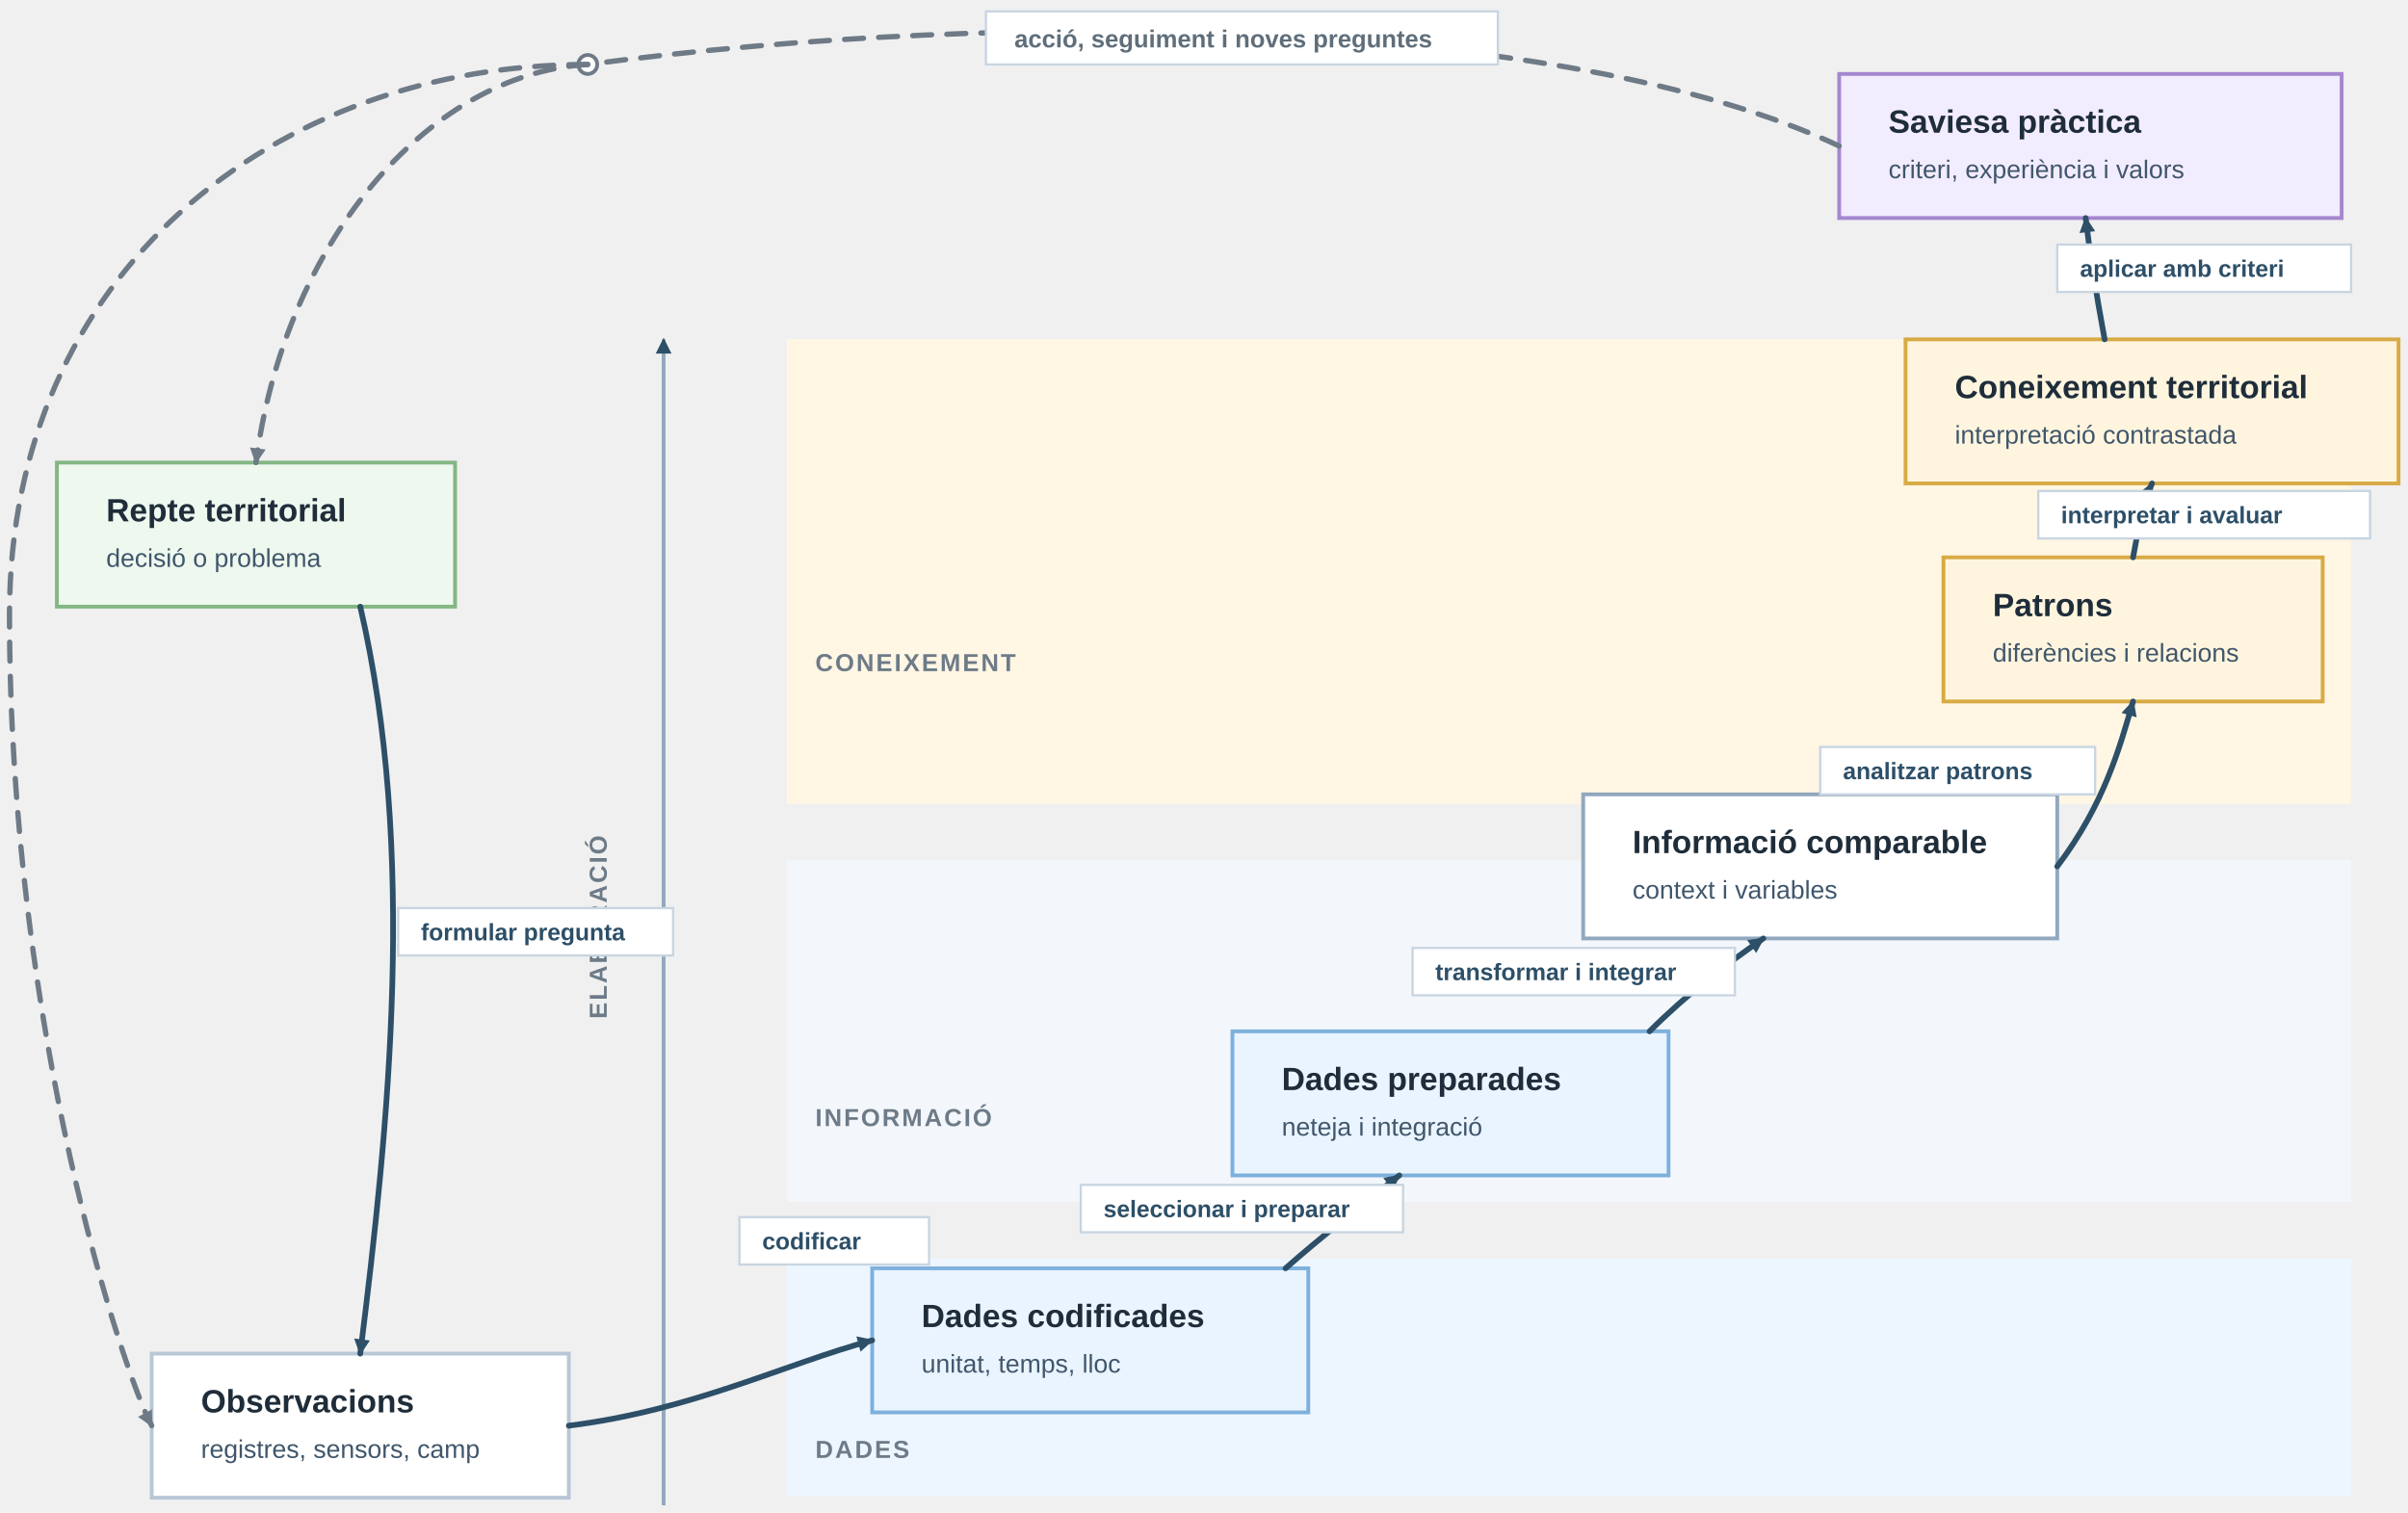
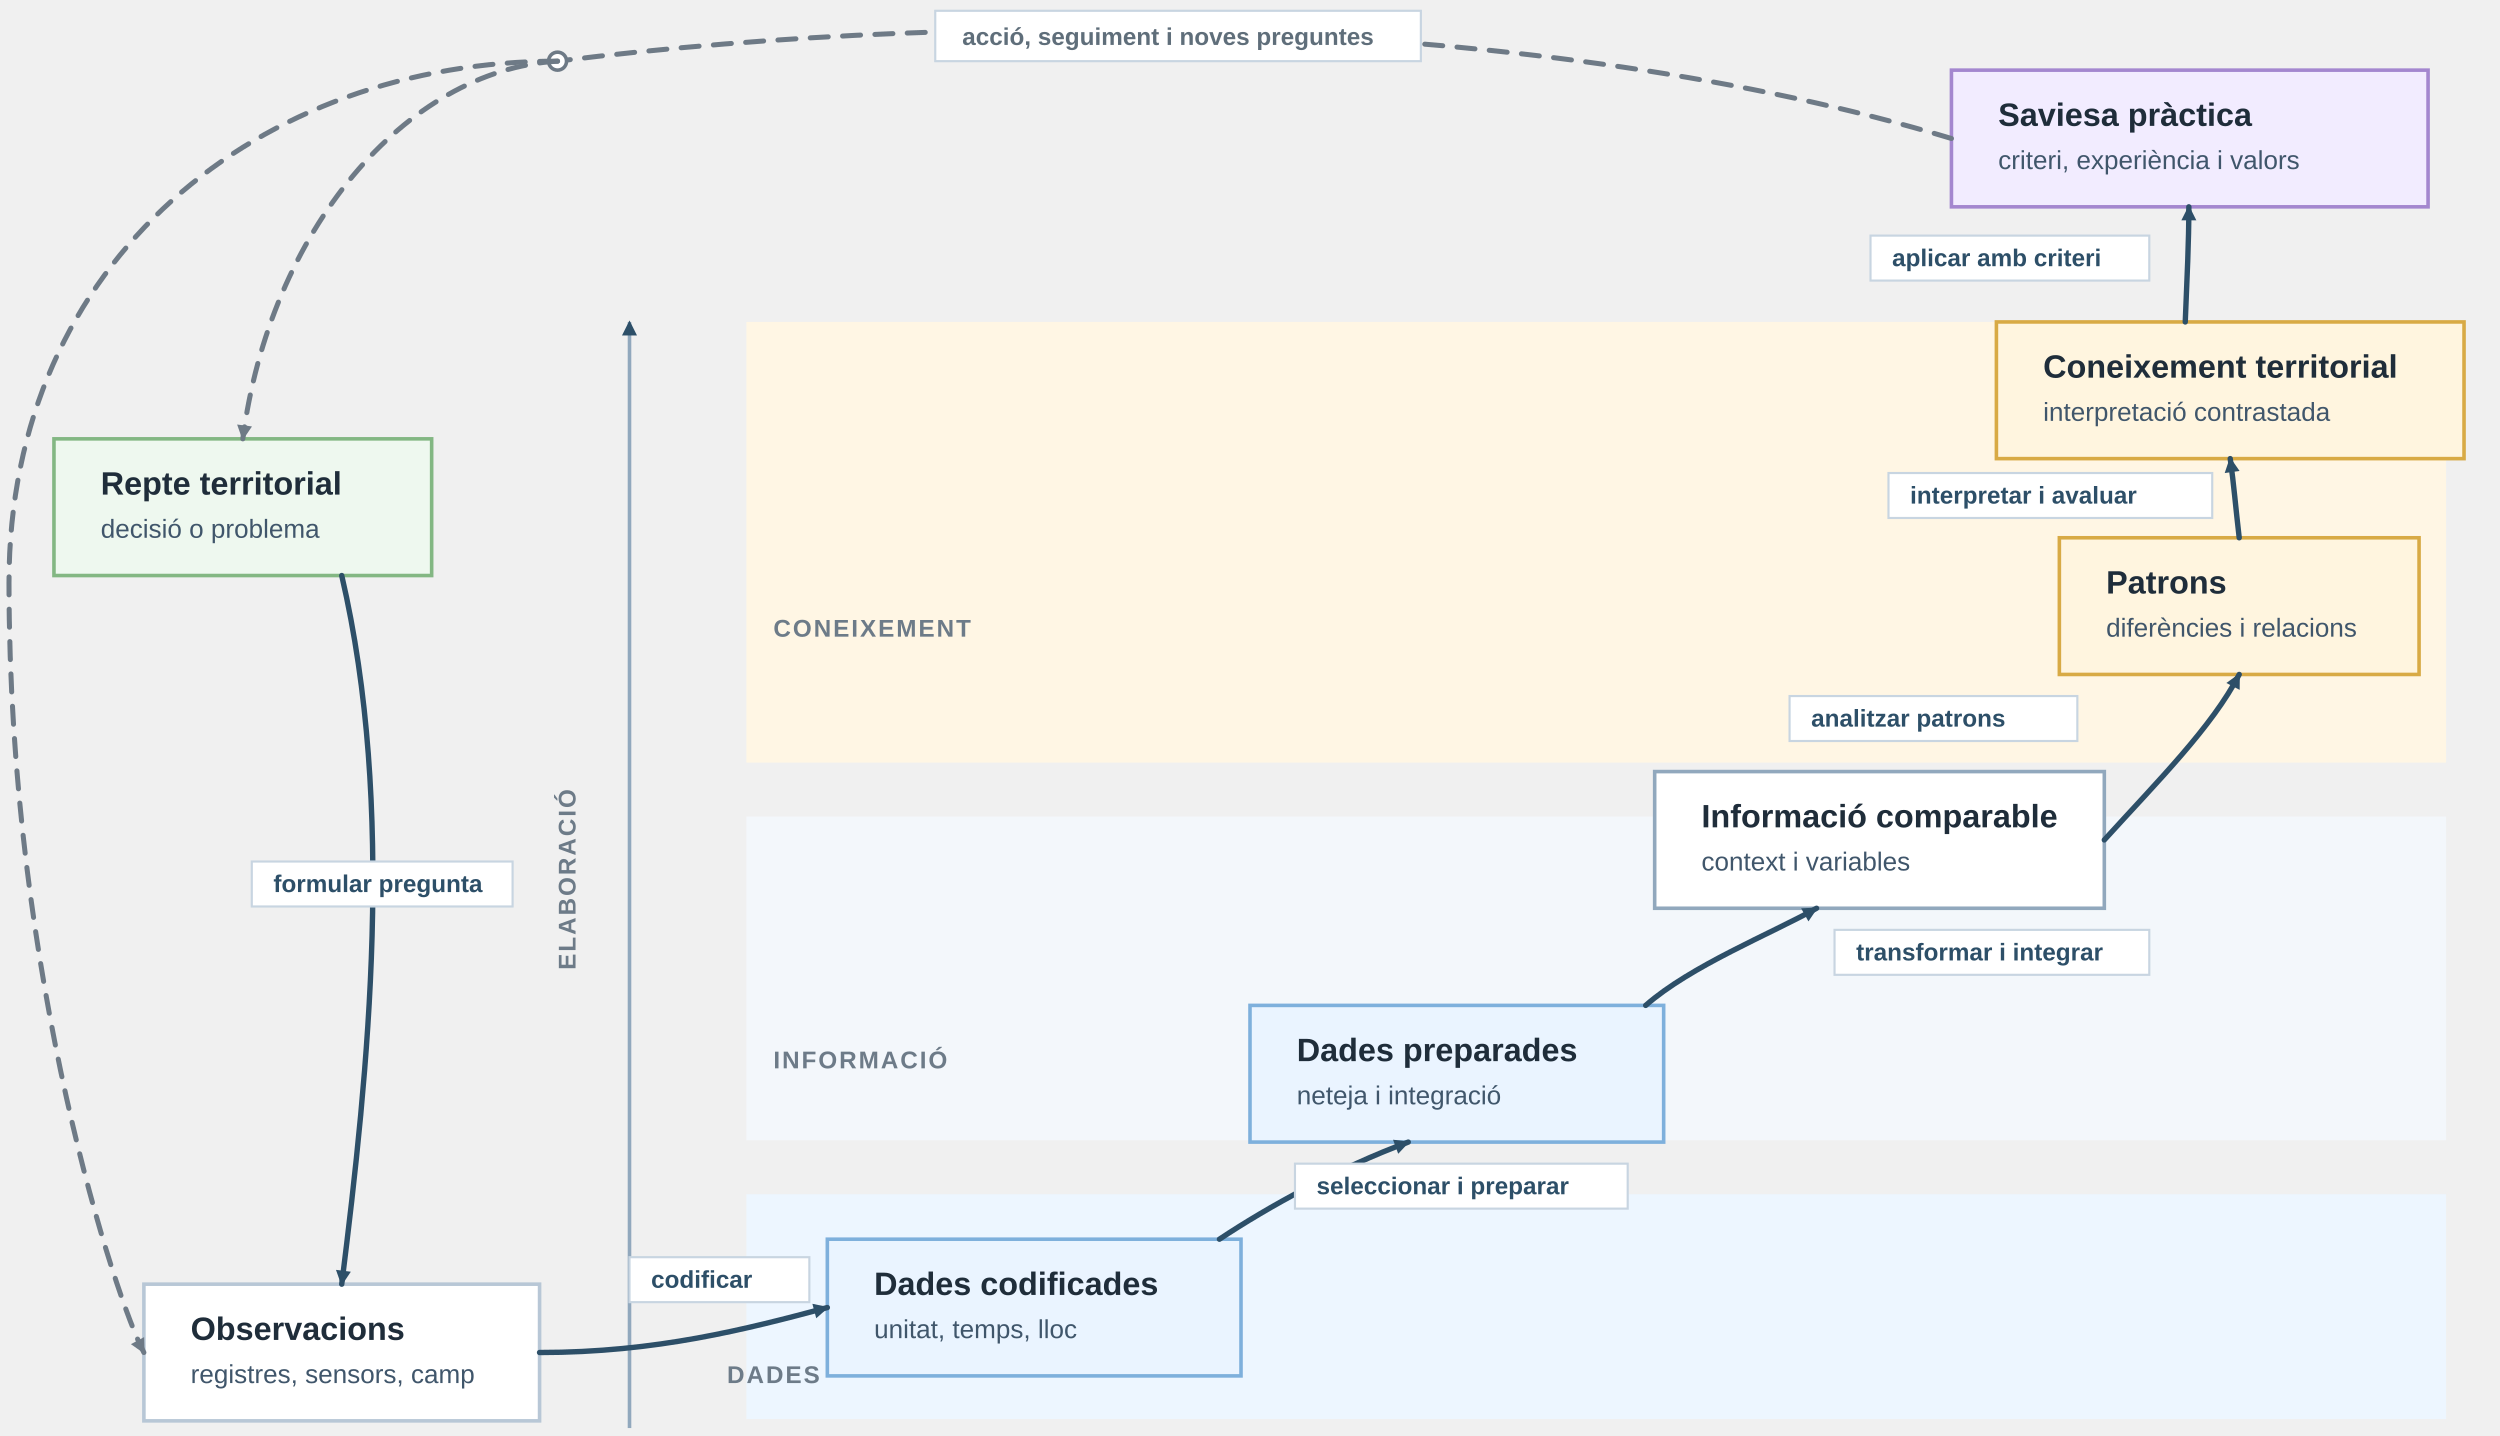
- <svg xmlns="http://www.w3.org/2000/svg" width="1270" height="798" viewBox="40 106 1270 798" role="img" aria-labelledby="title desc">
+ <svg xmlns="http://www.w3.org/2000/svg" width="1390" height="798" viewBox="40 106 1390 798" role="img" aria-labelledby="title desc">
  <defs>
    <marker id="arrow-main" viewBox="0 0 12 12" refX="10" refY="6" markerWidth="10" markerHeight="10" orient="auto" markerUnits="userSpaceOnUse">
      <path d="M 1 1 L 11 6 L 1 11 z" fill="#2d4f68" />
    </marker>
    <marker id="arrow-return" viewBox="0 0 12 12" refX="10" refY="6" markerWidth="10" markerHeight="10" orient="auto" markerUnits="userSpaceOnUse">
      <path d="M 1 1 L 11 6 L 1 11 z" fill="#6e7a86" />
    </marker>
    <style>
-       .label { font: 700 17px Arial, Helvetica, sans-serif; fill: #1f2d3a; }
-       .small { font: 400 13.5px Arial, Helvetica, sans-serif; fill: #40566b; }
-       .level { font: 700 13px Arial, Helvetica, sans-serif; letter-spacing: 0.08em; fill: #6d7b88; }
+       .label { font: 700 18px Arial, Helvetica, sans-serif; fill: #1f2d3a; }
+       .small { font: 400 14.5px Arial, Helvetica, sans-serif; fill: #40566b; }
+       .level { font: 700 13.5px Arial, Helvetica, sans-serif; letter-spacing: 0.08em; fill: #6d7b88; }
      .axis-label { text-anchor: middle; }
-       .tag { font: 700 12.5px Arial, Helvetica, sans-serif; fill: #2d4f68; }
-       .tag-return { font: 700 13px Arial, Helvetica, sans-serif; fill: #5f6e7a; }
+       .tag { font: 700 13.5px Arial, Helvetica, sans-serif; fill: #2d4f68; }
+       .tag-return { font: 700 13.5px Arial, Helvetica, sans-serif; fill: #5f6e7a; }
      .band-data { fill: #edf6ff; }
      .band-info { fill: #f3f7fb; }
      .band-knowledge { fill: #fff6e4; }
      .node { fill: #ffffff; stroke: #b8c7d6; stroke-width: 2; }
      .node-context { fill: #eef8ef; stroke: #83b783; }
      .node-data { fill: #eaf4ff; stroke: #7eb0dc; }
      .node-info { fill: #ffffff; stroke: #91a8bd; }
      .node-knowledge { fill: #fff5df; stroke: #d8aa45; }
      .node-wisdom { fill: #f2ecff; stroke: #a487cf; }
      .flow { fill: none; stroke: #2d4f68; stroke-width: 3; stroke-linecap: round; stroke-linejoin: round; marker-end: url(#arrow-main); }
      .return-stem { fill: none; stroke: #6e7a86; stroke-width: 2.8; stroke-linecap: round; stroke-linejoin: round; stroke-dasharray: 10 8; }
      .return { fill: none; stroke: #6e7a86; stroke-width: 2.8; stroke-linecap: round; stroke-linejoin: round; stroke-dasharray: 10 8; marker-end: url(#arrow-return); }
      .axis { fill: none; stroke: #91a8bd; stroke-width: 2; marker-end: url(#arrow-main); }
      .tag-box { fill: #ffffff; stroke: #c8d5e1; stroke-width: 1.2; }
      .junction { fill: #ffffff; stroke: #6e7a86; stroke-width: 2; }
    </style>
  </defs>
-   <rect x="455" y="770" width="825" height="125" class="band-data" />
-   <rect x="455" y="560" width="825" height="180" class="band-info" />
-   <rect x="455" y="285" width="825" height="245" class="band-knowledge" />
-   <text x="470" y="875" class="level">DADES</text>
+   <rect x="455" y="770" width="945" height="125" class="band-data" />
+   <rect x="455" y="560" width="945" height="180" class="band-info" />
+   <rect x="455" y="285" width="945" height="245" class="band-knowledge" />
+   <text x="470" y="875" class="level" text-anchor="middle">DADES</text>
  <text x="470" y="700" class="level">INFORMACIÓ</text>
  <text x="470" y="460" class="level">CONEIXEMENT</text>
  <path d="M 390 900 L 390 285" class="axis" />
  <text x="360" y="595" class="level axis-label" transform="rotate(-90 360 595)">ELABORACIÓ</text>
  <rect x="70" y="350" width="210" height="76" class="node node-context" />
  <text x="96" y="381" class="label">Repte territorial</text>
  <text x="96" y="405" class="small">decisió o problema</text>
  <rect x="120" y="820" width="220" height="76" class="node" />
  <text x="146" y="851" class="label">Observacions</text>
  <text x="146" y="875" class="small">registres, sensors, camp</text>
-   <rect x="500" y="775" width="230" height="76" class="node node-data" />
-   <text x="526" y="806" class="label">Dades codificades</text>
-   <text x="526" y="830" class="small">unitat, temps, lloc</text>
-   <rect x="690" y="650" width="230" height="76" class="node node-data" />
-   <text x="716" y="681" class="label">Dades preparades</text>
-   <text x="716" y="705" class="small">neteja i integració</text>
-   <rect x="875" y="525" width="250" height="76" class="node node-info" />
-   <text x="901" y="556" class="label">Informació comparable</text>
-   <text x="901" y="580" class="small">context i variables</text>
-   <rect x="1065" y="400" width="200" height="76" class="node node-knowledge" />
-   <text x="1091" y="431" class="label">Patrons</text>
-   <text x="1091" y="455" class="small">diferències i relacions</text>
-   <rect x="1045" y="285" width="260" height="76" class="node node-knowledge" />
-   <text x="1071" y="316" class="label">Coneixement territorial</text>
-   <text x="1071" y="340" class="small">interpretació contrastada</text>
-   <rect x="1010" y="145" width="265" height="76" class="node node-wisdom" />
-   <text x="1036" y="176" class="label">Saviesa pràctica</text>
-   <text x="1036" y="200" class="small">criteri, experiència i valors</text>
+   <rect x="500" y="795" width="230" height="76" class="node node-data" />
+   <text x="526" y="826" class="label">Dades codificades</text>
+   <text x="526" y="850" class="small">unitat, temps, lloc</text>
+   <rect x="735" y="665" width="230" height="76" class="node node-data" />
+   <text x="761" y="696" class="label">Dades preparades</text>
+   <text x="761" y="720" class="small">neteja i integració</text>
+   <rect x="960" y="535" width="250" height="76" class="node node-info" />
+   <text x="986" y="566" class="label">Informació comparable</text>
+   <text x="986" y="590" class="small">context i variables</text>
+   <rect x="1185" y="405" width="200" height="76" class="node node-knowledge" />
+   <text x="1211" y="436" class="label">Patrons</text>
+   <text x="1211" y="460" class="small">diferències i relacions</text>
+   <rect x="1150" y="285" width="260" height="76" class="node node-knowledge" />
+   <text x="1176" y="316" class="label">Coneixement territorial</text>
+   <text x="1176" y="340" class="small">interpretació contrastada</text>
+   <rect x="1125" y="145" width="265" height="76" class="node node-wisdom" />
+   <text x="1151" y="176" class="label">Saviesa pràctica</text>
+   <text x="1151" y="200" class="small">criteri, experiència i valors</text>
  <path d="M 230 426 C 260 555 245 700 230 820" class="flow" />
-   <path d="M 340 858 C 405 850 455 825 500 813" class="flow" />
-   <path d="M 718 775 C 735 760 760 740 778 726" class="flow" />
-   <path d="M 910 650 C 930 630 950 615 970 601" class="flow" />
-   <path d="M 1125 563 C 1150 530 1158 500 1165 476" class="flow" />
-   <path d="M 1165 400 C 1168 384 1170 372 1175 361" class="flow" />
-   <path d="M 1150 285 C 1145 258 1142 238 1140 221" class="flow" />
-   <g transform="translate(250 585)">
+   <path d="M 340 858 C 405 858 455 845 500 833" class="flow" />
+   <path d="M 718 795 C 745 777 785 755 823 741" class="flow" />
+   <path d="M 955 665 C 980 643 1025 625 1050 611" class="flow" />
+   <path d="M 1210 573 C 1240 540 1270 510 1285 481" class="flow" />
+   <path d="M 1285 405 C 1283 388 1282 375 1280 361" class="flow" />
+   <path d="M 1255 285 C 1256 260 1257 241 1257 221" class="flow" />
+   <g transform="translate(180 585)">
    <rect width="145" height="25" class="tag-box" />
    <text x="12" y="17" class="tag">formular pregunta</text>
  </g>
-   <g transform="translate(430 748)">
+   <g transform="translate(390 805)">
    <rect width="100" height="25" class="tag-box" />
    <text x="12" y="17" class="tag">codificar</text>
  </g>
-   <g transform="translate(610 731)">
-     <rect width="170" height="25" class="tag-box" />
+   <g transform="translate(760 753)">
+     <rect width="185" height="25" class="tag-box" />
    <text x="12" y="17" class="tag">seleccionar i preparar</text>
  </g>
-   <g transform="translate(785 606)">
-     <rect width="170" height="25" class="tag-box" />
+   <g transform="translate(1060 623)">
+     <rect width="175" height="25" class="tag-box" />
    <text x="12" y="17" class="tag">transformar i integrar</text>
  </g>
-   <g transform="translate(1000 500)">
-     <rect width="145" height="25" class="tag-box" />
+   <g transform="translate(1035 493)">
+     <rect width="160" height="25" class="tag-box" />
    <text x="12" y="17" class="tag">analitzar patrons</text>
  </g>
-   <g transform="translate(1115 365)">
-     <rect width="175" height="25" class="tag-box" />
+   <g transform="translate(1090 369)">
+     <rect width="180" height="25" class="tag-box" />
    <text x="12" y="17" class="tag">interpretar i avaluar</text>
  </g>
-   <g transform="translate(1125 235)">
+   <g transform="translate(1080 237)">
    <rect width="155" height="25" class="tag-box" />
    <text x="12" y="17" class="tag">aplicar amb criteri</text>
  </g>
-   <path d="M 1010 183 C 865 115 575 110 350 140" class="return-stem" />
+   <path d="M 1125 183 C 900 115 590 110 350 140" class="return-stem" />
  <circle cx="350" cy="140" r="5" class="junction" />
  <path d="M 350 140 C 265 145 190 235 175 350" class="return" />
  <path d="M 350 140 C 185 140 45 250 45 430 C 45 650 105 830 120 858" class="return" />
  <g transform="translate(560 112)">
    <rect width="270" height="28" class="tag-box" />
    <text x="15" y="19" class="tag-return">acció, seguiment i noves preguntes</text>
  </g>
</svg>
